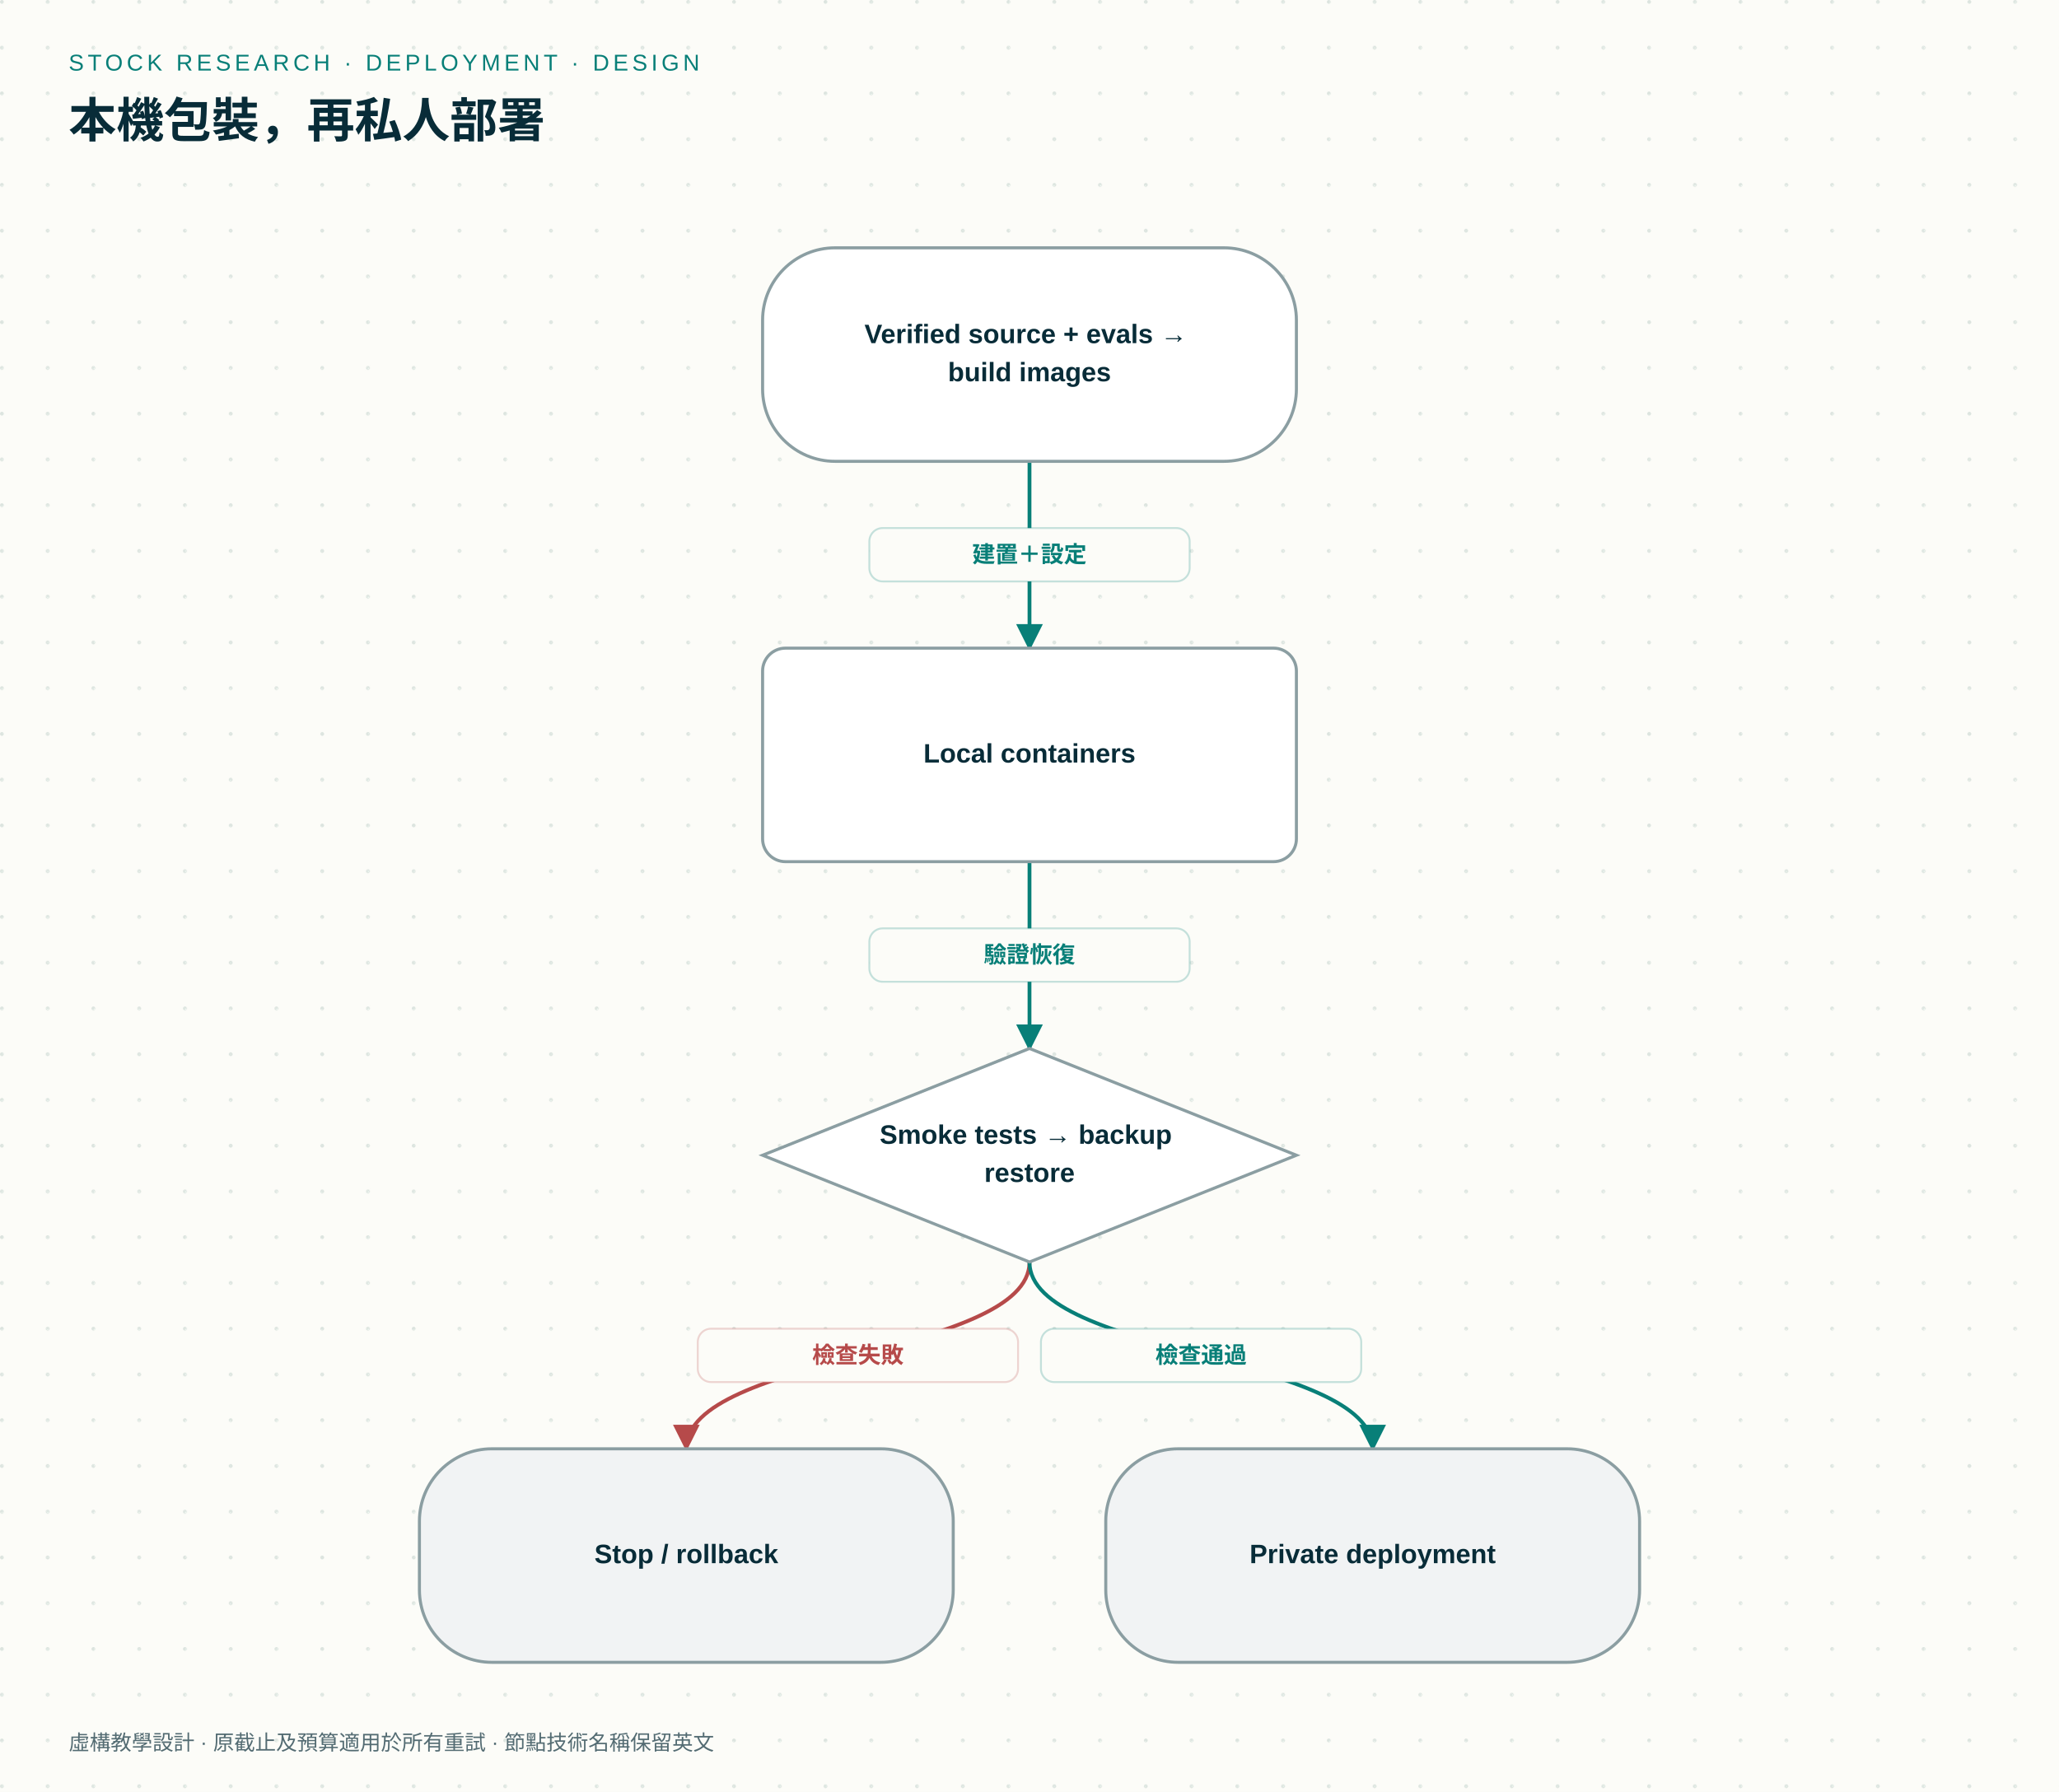
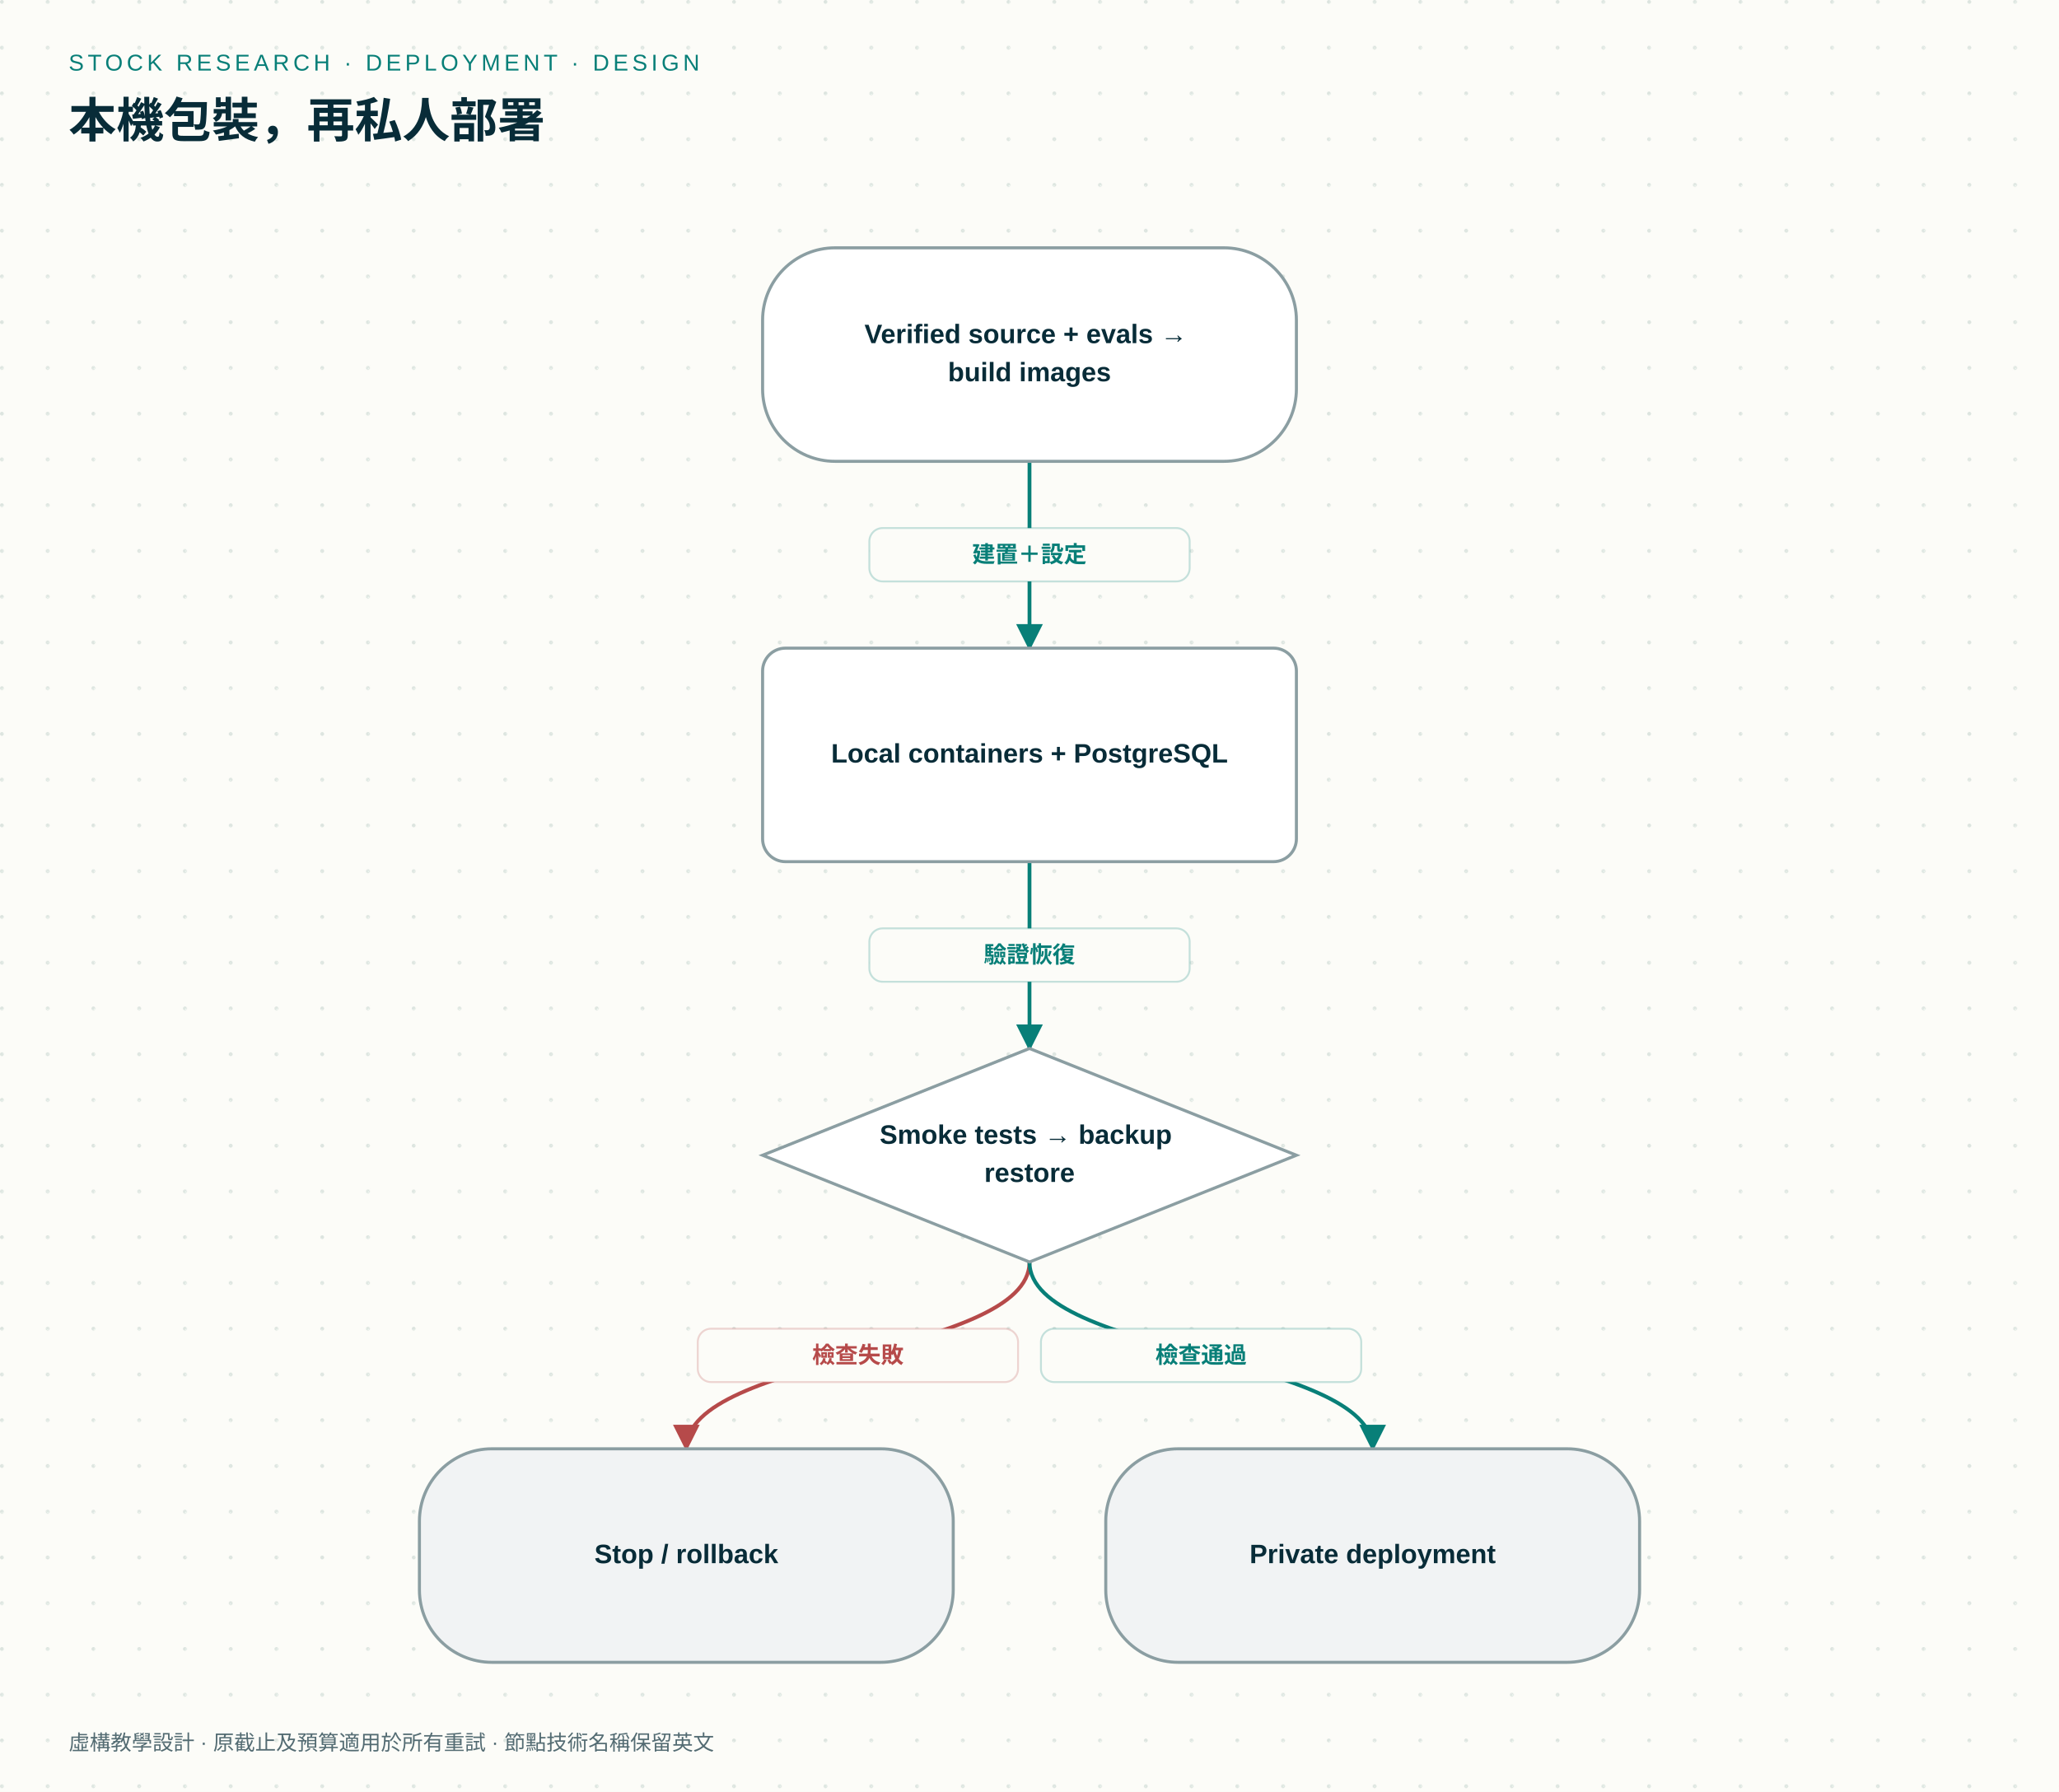
<svg xmlns="http://www.w3.org/2000/svg" viewBox="0 0 1080 940" width="1080" height="940" role="img" aria-label="本機包裝，再私人部署" style="font-family:Arial, &quot;Noto Sans TC&quot;, sans-serif;display:block;max-width:100%;height:auto">
  <defs>
    <pattern id="deployment-zh-grid" width="24" height="24" patternUnits="userSpaceOnUse">
      <circle cx="1" cy="1" r="1" fill="#dce4df" />
    </pattern>
    <marker id="deployment-zh-flow" viewBox="0 0 10 10" refX="9" refY="5" markerWidth="7" markerHeight="7" orient="auto-start-reverse">
      <path d="M 0 0 L 10 5 L 0 10 z" fill="#087f78" />
    </marker>
    <marker id="deployment-zh-retry" viewBox="0 0 10 10" refX="9" refY="5" markerWidth="7" markerHeight="7" orient="auto-start-reverse">
      <path d="M 0 0 L 10 5 L 0 10 z" fill="#7251a1" />
    </marker>
    <marker id="deployment-zh-fallback" viewBox="0 0 10 10" refX="9" refY="5" markerWidth="7" markerHeight="7" orient="auto-start-reverse">
      <path d="M 0 0 L 10 5 L 0 10 z" fill="#9b641b" />
    </marker>
    <marker id="deployment-zh-stop" viewBox="0 0 10 10" refX="9" refY="5" markerWidth="7" markerHeight="7" orient="auto-start-reverse">
      <path d="M 0 0 L 10 5 L 0 10 z" fill="#b64a4a" />
    </marker>
  </defs>
  <rect width="1080" height="940" fill="#fcfcf8" />
  <rect width="1080" height="940" fill="url(#deployment-zh-grid)" />
  <text x="36" y="37" fill="#087f78" font-size="12" letter-spacing="2">STOCK RESEARCH · DEPLOYMENT · DESIGN</text>
  <text x="36" y="72" fill="#082c38" font-size="25" font-weight="700">本機包裝，再私人部署</text>
  <g opacity="1">
    <path d="M 540 242 C 540 291, 540 291, 540 340" fill="none" stroke="#087f78" stroke-width="2" marker-end="url(#deployment-zh-flow)" />
    <rect x="456" y="277" width="168" height="28" rx="7" fill="#fcfcf8" stroke="#087f78" stroke-opacity=".23" />
    <text x="540" text-anchor="middle" fill="#087f78" font-size="12" font-weight="600">
      <tspan x="540" y="295">建置＋設定</tspan>
    </text>
  </g>
  <g opacity="1">
    <path d="M 540 452 C 540 501, 540 501, 540 550" fill="none" stroke="#087f78" stroke-width="2" marker-end="url(#deployment-zh-flow)" />
    <rect x="456" y="487" width="168" height="28" rx="7" fill="#fcfcf8" stroke="#087f78" stroke-opacity=".23" />
    <text x="540" text-anchor="middle" fill="#087f78" font-size="12" font-weight="600">
      <tspan x="540" y="505">驗證恢復</tspan>
    </text>
  </g>
  <g opacity="1">
    <path d="M 540 662 C 540 711, 360 711, 360 760" fill="none" stroke="#b64a4a" stroke-width="2" marker-end="url(#deployment-zh-stop)" />
    <rect x="366" y="697" width="168" height="28" rx="7" fill="#fcfcf8" stroke="#b64a4a" stroke-opacity=".23" />
    <text x="450" text-anchor="middle" fill="#b64a4a" font-size="12" font-weight="600">
      <tspan x="450" y="715">檢查失敗</tspan>
    </text>
  </g>
  <g opacity="1">
    <path d="M 540 662 C 540 711, 720 711, 720 760" fill="none" stroke="#087f78" stroke-width="2" marker-end="url(#deployment-zh-flow)" />
    <rect x="546" y="697" width="168" height="28" rx="7" fill="#fcfcf8" stroke="#087f78" stroke-opacity=".23" />
    <text x="630" text-anchor="middle" fill="#087f78" font-size="12" font-weight="600">
      <tspan x="630" y="715">檢查通過</tspan>
    </text>
  </g>
  <g data-node-id="Verified source + evals → build images" aria-label="Verified source + evals → build images">
    <rect x="400" y="130" width="280" height="112" rx="38" fill="#fff" stroke="#8b9ea2" stroke-width="1.6" />
    <text x="540" text-anchor="middle" fill="#082c38" font-size="14" font-weight="600" pointer-events="none">
      <tspan x="540" y="180">Verified source + evals →</tspan>
      <tspan x="540" y="200">build images</tspan>
    </text>
  </g>
-   <g data-node-id="Local containers" aria-label="Local containers">
+   <g data-node-id="Local containers + PostgreSQL" aria-label="Local containers + PostgreSQL">
    <rect x="400" y="340" width="280" height="112" rx="12" fill="#fff" stroke="#8b9ea2" stroke-width="1.6" />
    <text x="540" text-anchor="middle" fill="#082c38" font-size="14" font-weight="600" pointer-events="none">
-       <tspan x="540" y="400">Local containers</tspan>
+       <tspan x="540" y="400">Local containers + PostgreSQL</tspan>
    </text>
  </g>
  <g data-node-id="Smoke tests → backup restore" aria-label="Smoke tests → backup restore">
    <polygon points="540,550 680,606 540,662 400,606" fill="#fff" stroke="#8b9ea2" stroke-width="1.6" />
    <text x="540" text-anchor="middle" fill="#082c38" font-size="14" font-weight="600" pointer-events="none">
      <tspan x="540" y="600">Smoke tests → backup</tspan>
      <tspan x="540" y="620">restore</tspan>
    </text>
  </g>
  <g data-node-id="Stop / rollback" aria-label="Stop / rollback">
    <rect x="220" y="760" width="280" height="112" rx="38" fill="#f1f3f4" stroke="#8b9ea2" stroke-width="1.6" />
    <text x="360" text-anchor="middle" fill="#082c38" font-size="14" font-weight="600" pointer-events="none">
      <tspan x="360" y="820">Stop / rollback</tspan>
    </text>
  </g>
  <g data-node-id="Private deployment" aria-label="Private deployment">
    <rect x="580" y="760" width="280" height="112" rx="38" fill="#f1f3f4" stroke="#8b9ea2" stroke-width="1.6" />
    <text x="720" text-anchor="middle" fill="#082c38" font-size="14" font-weight="600" pointer-events="none">
      <tspan x="720" y="820">Private deployment</tspan>
    </text>
  </g>
  <text x="36" y="918" font-size="11" fill="#536b72">虛構教學設計 · 原截止及預算適用於所有重試 · 節點技術名稱保留英文</text>
</svg>
